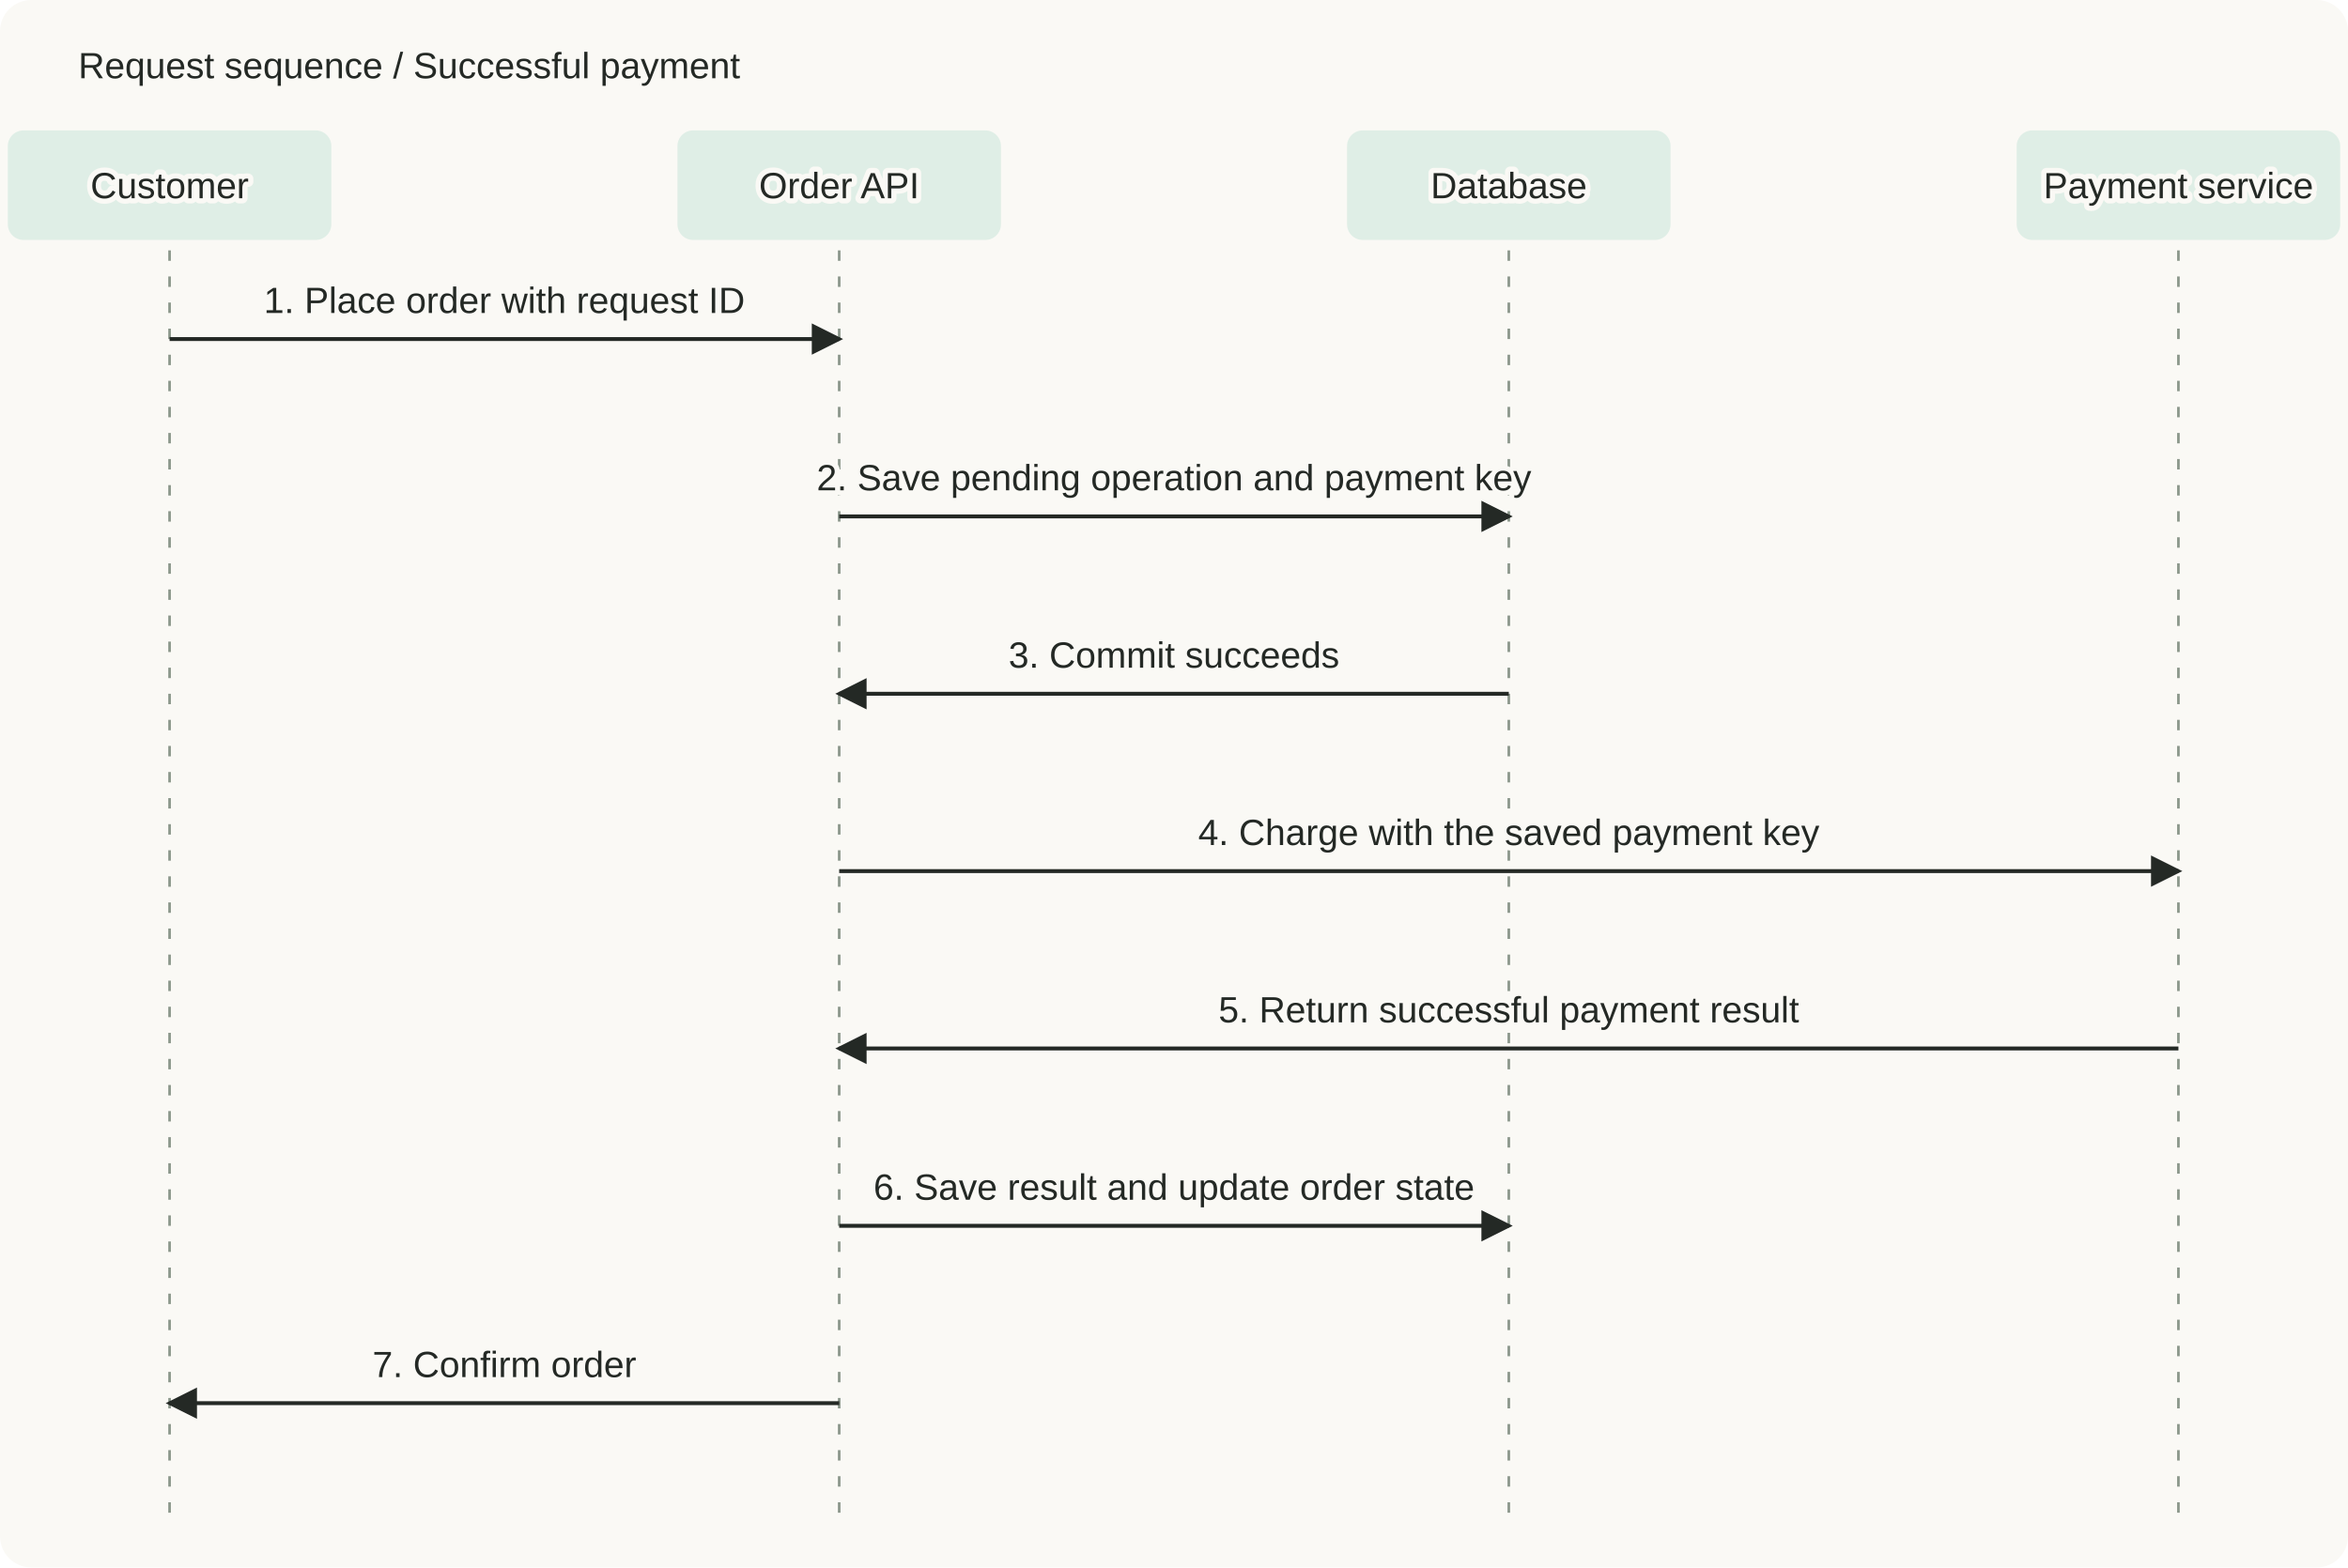
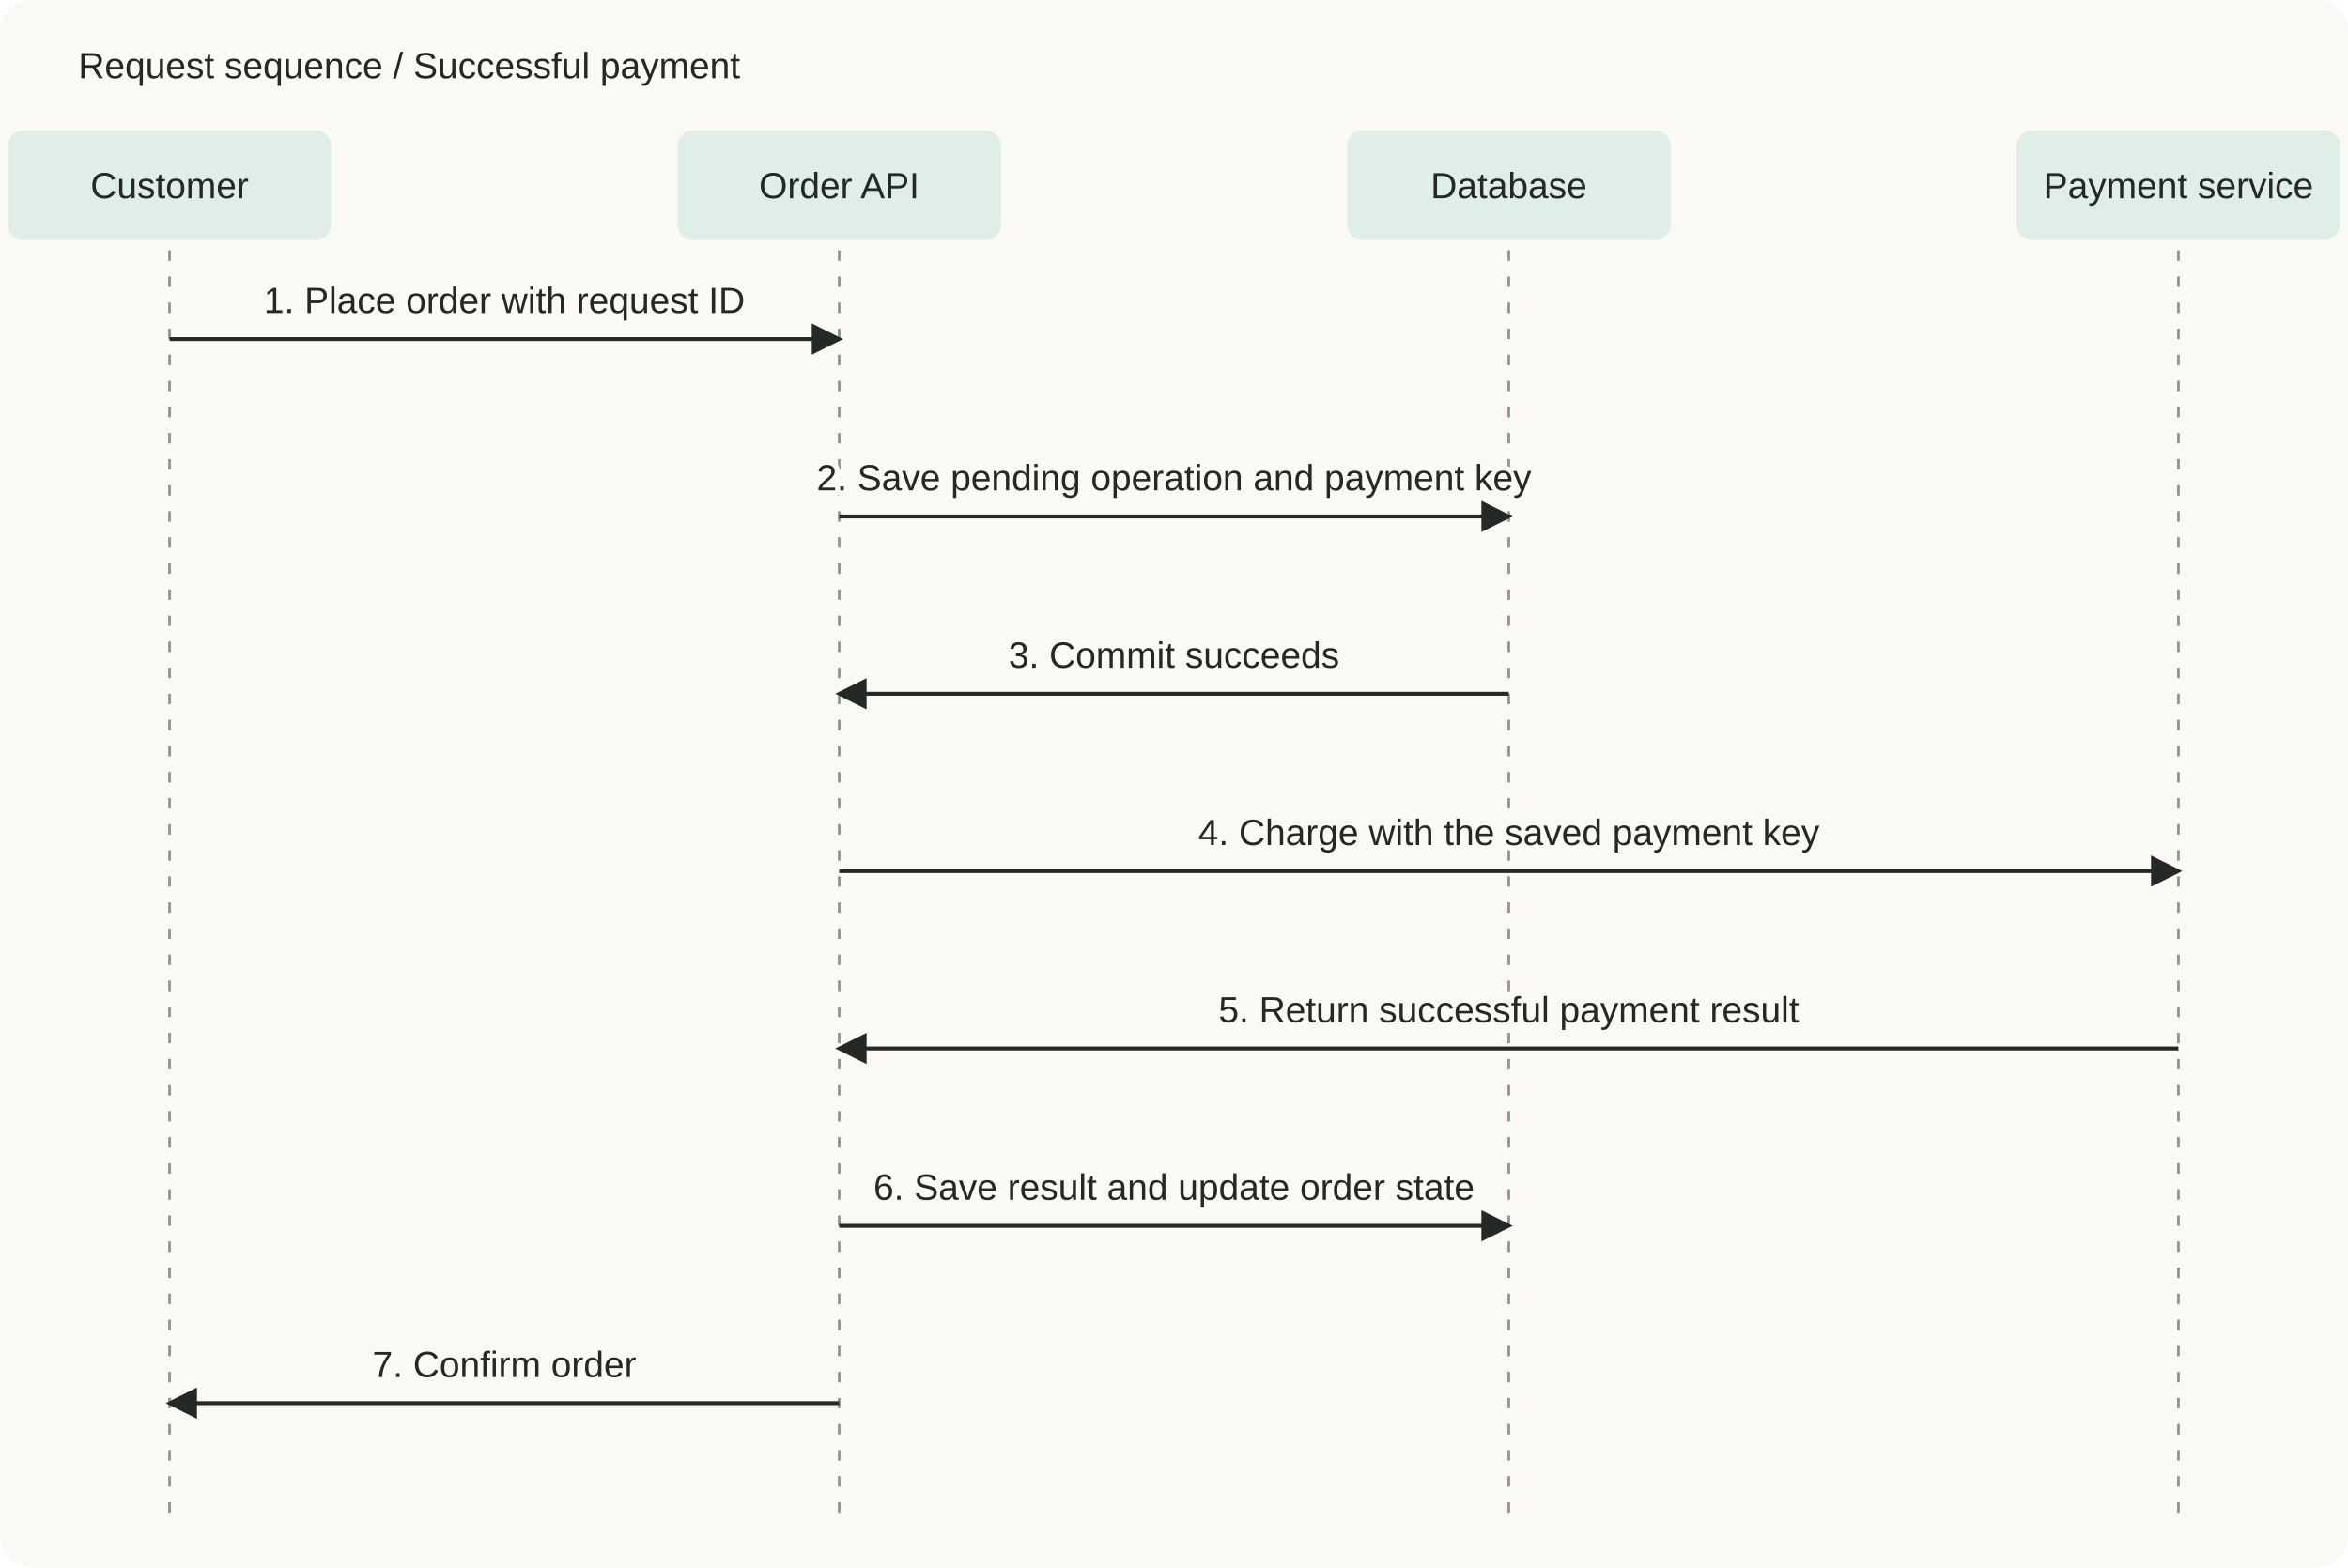
<svg xmlns="http://www.w3.org/2000/svg" width="900" height="601" viewBox="0 0 900 601" role="img" aria-labelledby="title desc">
  <defs>
    <marker id="arrow" markerWidth="8" markerHeight="8" refX="7" refY="4" orient="auto">
      <path d="M0 0L8 4L0 8Z" fill="#242925" />
    </marker>
  </defs>
  <rect width="900" height="601" rx="12" fill="#faf9f5" />
-   <text x="30" y="30" fill="#242925" font-family="Arial, sans-serif" font-size="14" text-anchor="start" paint-order="stroke" stroke="#faf9f5" stroke-width="4" stroke-linejoin="round">Request sequence / Successful payment</text>
+   <text x="30" y="30" fill="#242925" font-family="Arial, sans-serif" font-size="14" text-anchor="start" paint-order="stroke" stroke="#faf9f5" stroke-width="0" stroke-linejoin="round">Request sequence / Successful payment</text>
  <rect x="3.0" y="50" width="124" height="42" rx="6" fill="#dfeee6" />
-   <text x="65.0" y="76" fill="#242925" font-family="Arial, sans-serif" font-size="14" text-anchor="middle" paint-order="stroke" stroke="#faf9f5" stroke-width="4" stroke-linejoin="round">Customer</text>
+   <text x="65.0" y="76" fill="#242925" font-family="Arial, sans-serif" font-size="14" text-anchor="middle" paint-order="stroke" stroke="#faf9f5" stroke-width="0" stroke-linejoin="round">Customer</text>
  <path d="M65.0 96V586" stroke="#8b978b" stroke-dasharray="4 6" />
  <rect x="259.667" y="50" width="124" height="42" rx="6" fill="#dfeee6" />
-   <text x="321.667" y="76" fill="#242925" font-family="Arial, sans-serif" font-size="14" text-anchor="middle" paint-order="stroke" stroke="#faf9f5" stroke-width="4" stroke-linejoin="round">Order API</text>
+   <text x="321.667" y="76" fill="#242925" font-family="Arial, sans-serif" font-size="14" text-anchor="middle" paint-order="stroke" stroke="#faf9f5" stroke-width="0" stroke-linejoin="round">Order API</text>
  <path d="M321.667 96V586" stroke="#8b978b" stroke-dasharray="4 6" />
  <rect x="516.333" y="50" width="124" height="42" rx="6" fill="#dfeee6" />
-   <text x="578.333" y="76" fill="#242925" font-family="Arial, sans-serif" font-size="14" text-anchor="middle" paint-order="stroke" stroke="#faf9f5" stroke-width="4" stroke-linejoin="round">Database</text>
+   <text x="578.333" y="76" fill="#242925" font-family="Arial, sans-serif" font-size="14" text-anchor="middle" paint-order="stroke" stroke="#faf9f5" stroke-width="0" stroke-linejoin="round">Database</text>
  <path d="M578.333 96V586" stroke="#8b978b" stroke-dasharray="4 6" />
  <rect x="773.0" y="50" width="124" height="42" rx="6" fill="#dfeee6" />
-   <text x="835.0" y="76" fill="#242925" font-family="Arial, sans-serif" font-size="14" text-anchor="middle" paint-order="stroke" stroke="#faf9f5" stroke-width="4" stroke-linejoin="round">Payment service</text>
+   <text x="835.0" y="76" fill="#242925" font-family="Arial, sans-serif" font-size="14" text-anchor="middle" paint-order="stroke" stroke="#faf9f5" stroke-width="0" stroke-linejoin="round">Payment service</text>
  <path d="M835.0 96V586" stroke="#8b978b" stroke-dasharray="4 6" />
  <text x="193.333" y="120" fill="#242925" font-family="Arial, sans-serif" font-size="14" text-anchor="middle" paint-order="stroke" stroke="#faf9f5" stroke-width="4" stroke-linejoin="round">1. Place order with request ID</text>
  <path d="M65.0 130H321.667" fill="none" stroke="#242925" stroke-width="1.5" marker-end="url(#arrow)" />
  <text x="450.0" y="188" fill="#242925" font-family="Arial, sans-serif" font-size="14" text-anchor="middle" paint-order="stroke" stroke="#faf9f5" stroke-width="4" stroke-linejoin="round">2. Save pending operation and payment key</text>
  <path d="M321.667 198H578.333" fill="none" stroke="#242925" stroke-width="1.5" marker-end="url(#arrow)" />
  <text x="450.0" y="256" fill="#242925" font-family="Arial, sans-serif" font-size="14" text-anchor="middle" paint-order="stroke" stroke="#faf9f5" stroke-width="4" stroke-linejoin="round">3. Commit succeeds</text>
  <path d="M578.333 266H321.667" fill="none" stroke="#242925" stroke-width="1.5" marker-end="url(#arrow)" />
  <text x="578.333" y="324" fill="#242925" font-family="Arial, sans-serif" font-size="14" text-anchor="middle" paint-order="stroke" stroke="#faf9f5" stroke-width="4" stroke-linejoin="round">4. Charge with the saved payment key</text>
  <path d="M321.667 334H835.0" fill="none" stroke="#242925" stroke-width="1.5" marker-end="url(#arrow)" />
  <text x="578.333" y="392" fill="#242925" font-family="Arial, sans-serif" font-size="14" text-anchor="middle" paint-order="stroke" stroke="#faf9f5" stroke-width="4" stroke-linejoin="round">5. Return successful payment result</text>
  <path d="M835.0 402H321.667" fill="none" stroke="#242925" stroke-width="1.5" marker-end="url(#arrow)" />
  <text x="450.0" y="460" fill="#242925" font-family="Arial, sans-serif" font-size="14" text-anchor="middle" paint-order="stroke" stroke="#faf9f5" stroke-width="4" stroke-linejoin="round">6. Save result and update order state</text>
  <path d="M321.667 470H578.333" fill="none" stroke="#242925" stroke-width="1.5" marker-end="url(#arrow)" />
  <text x="193.333" y="528" fill="#242925" font-family="Arial, sans-serif" font-size="14" text-anchor="middle" paint-order="stroke" stroke="#faf9f5" stroke-width="4" stroke-linejoin="round">7. Confirm order</text>
  <path d="M321.667 538H65.0" fill="none" stroke="#242925" stroke-width="1.5" marker-end="url(#arrow)" />
</svg>
